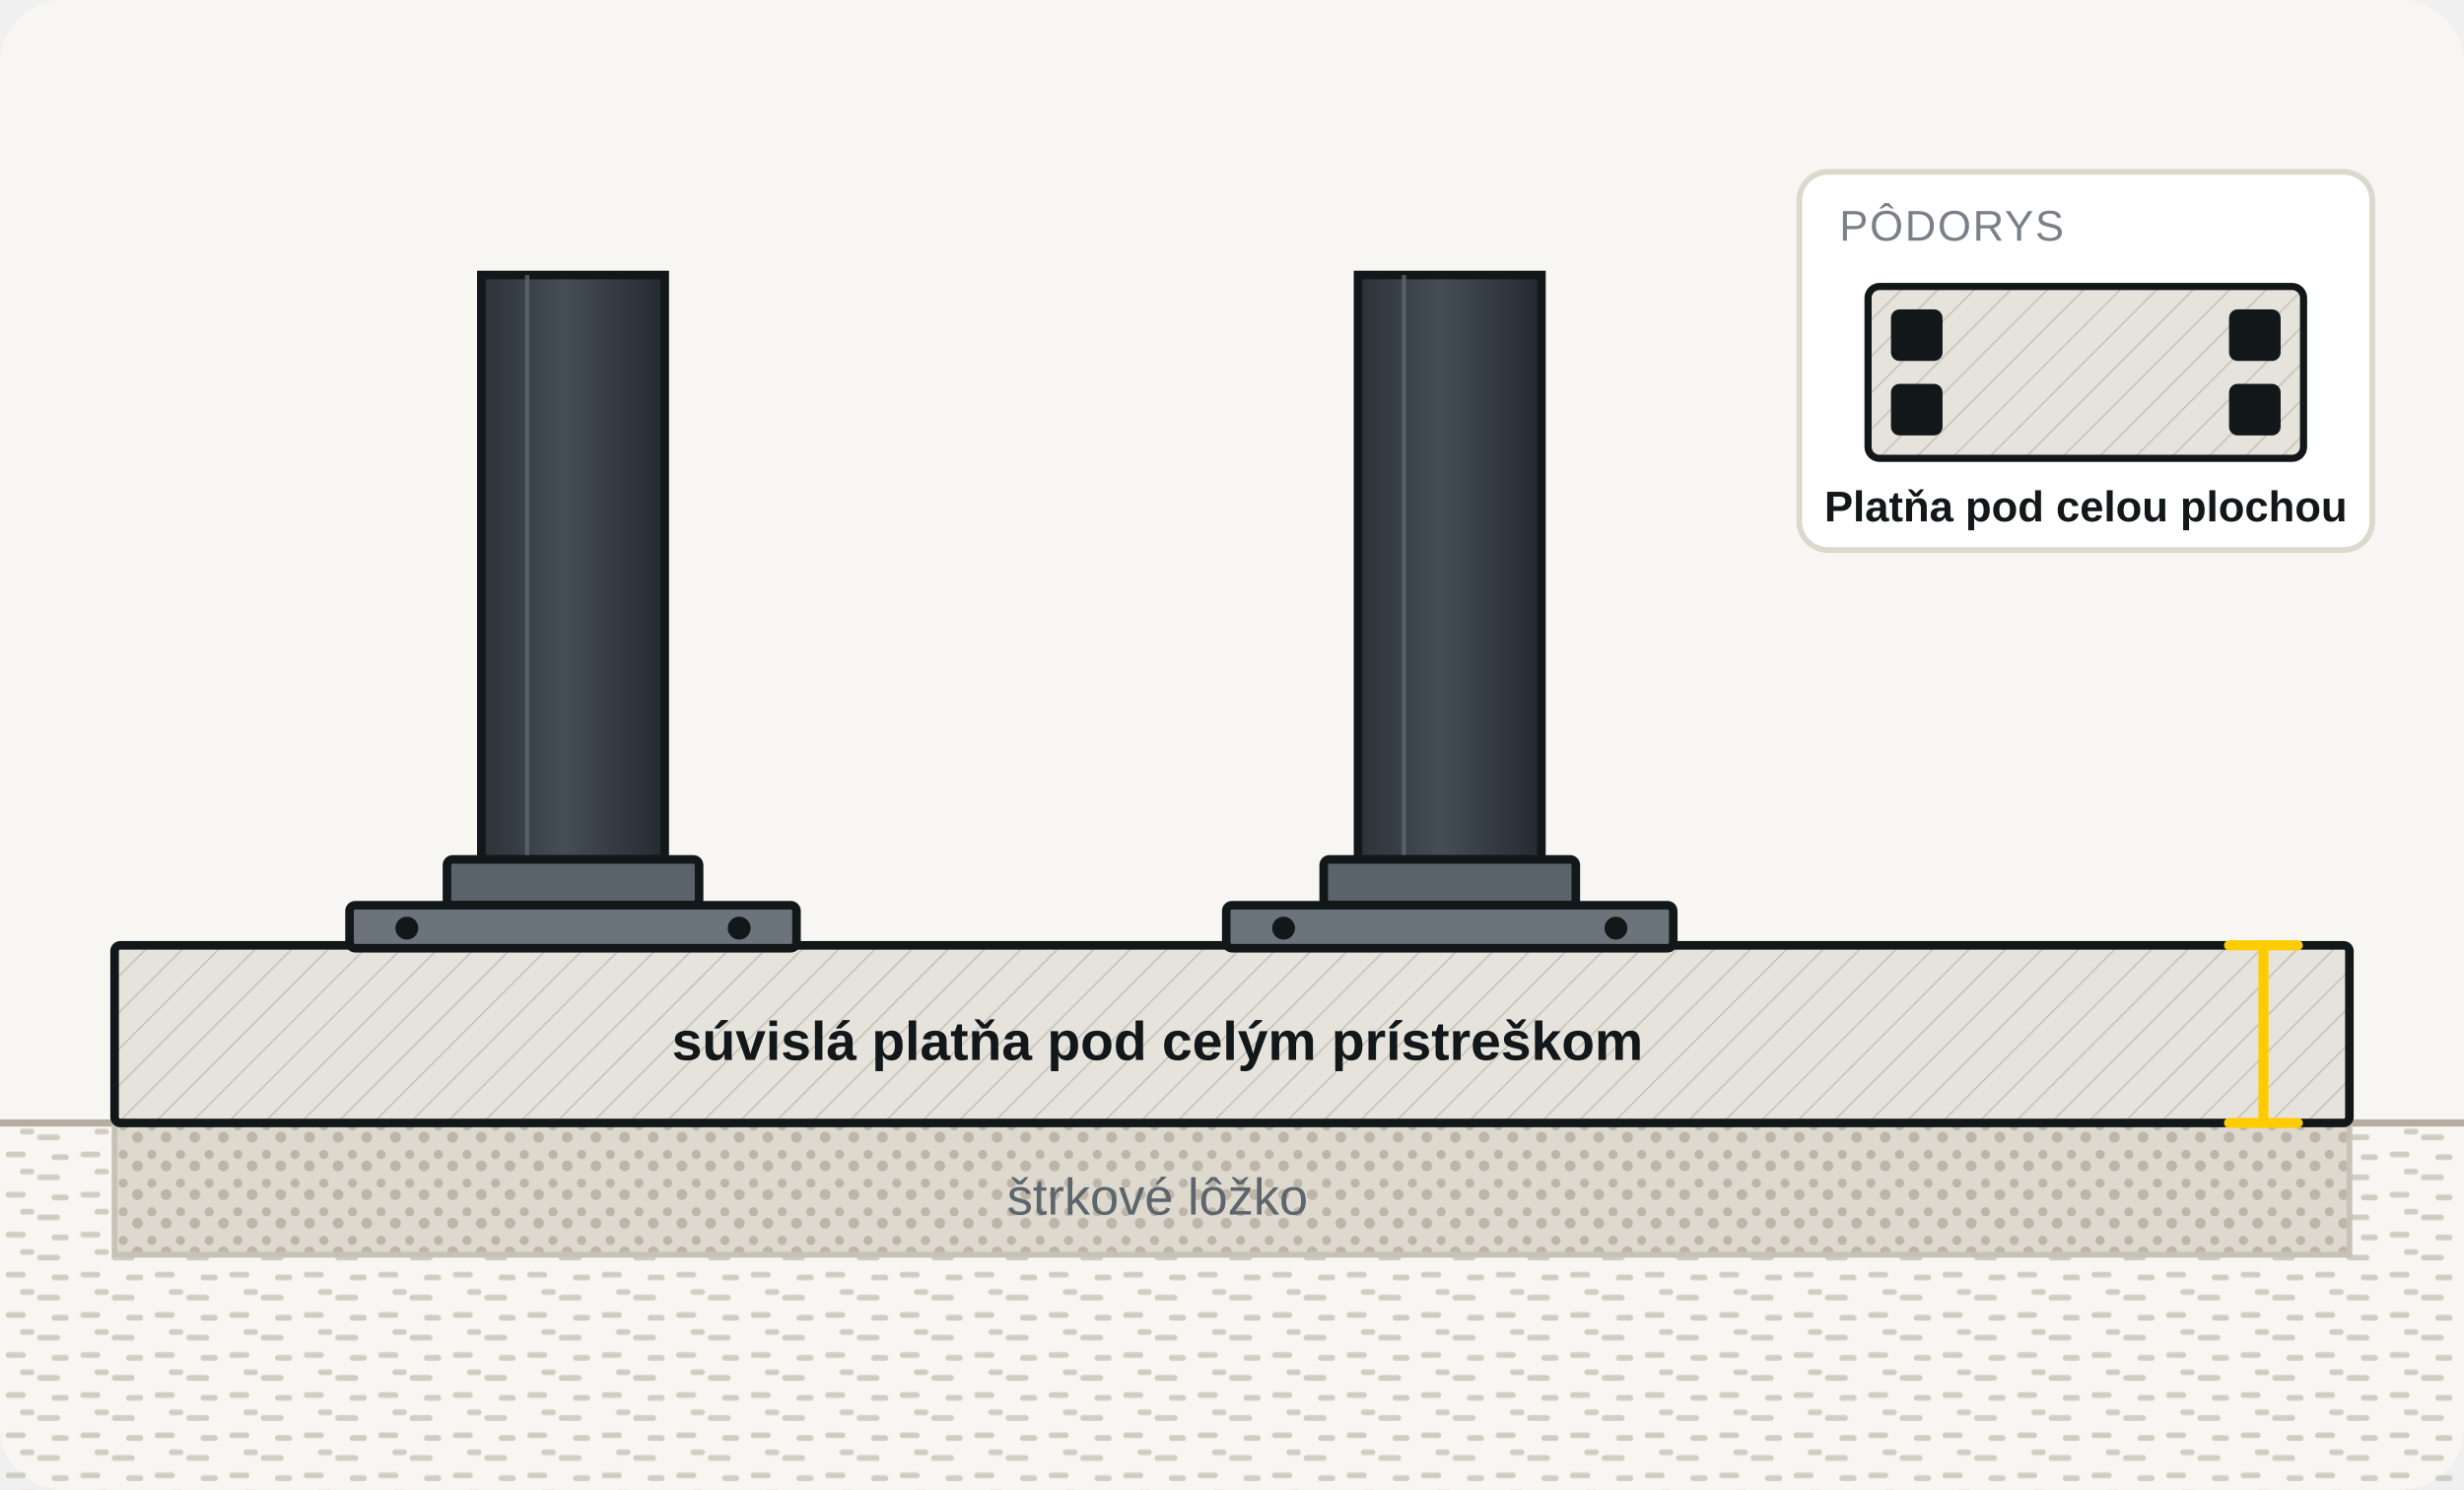
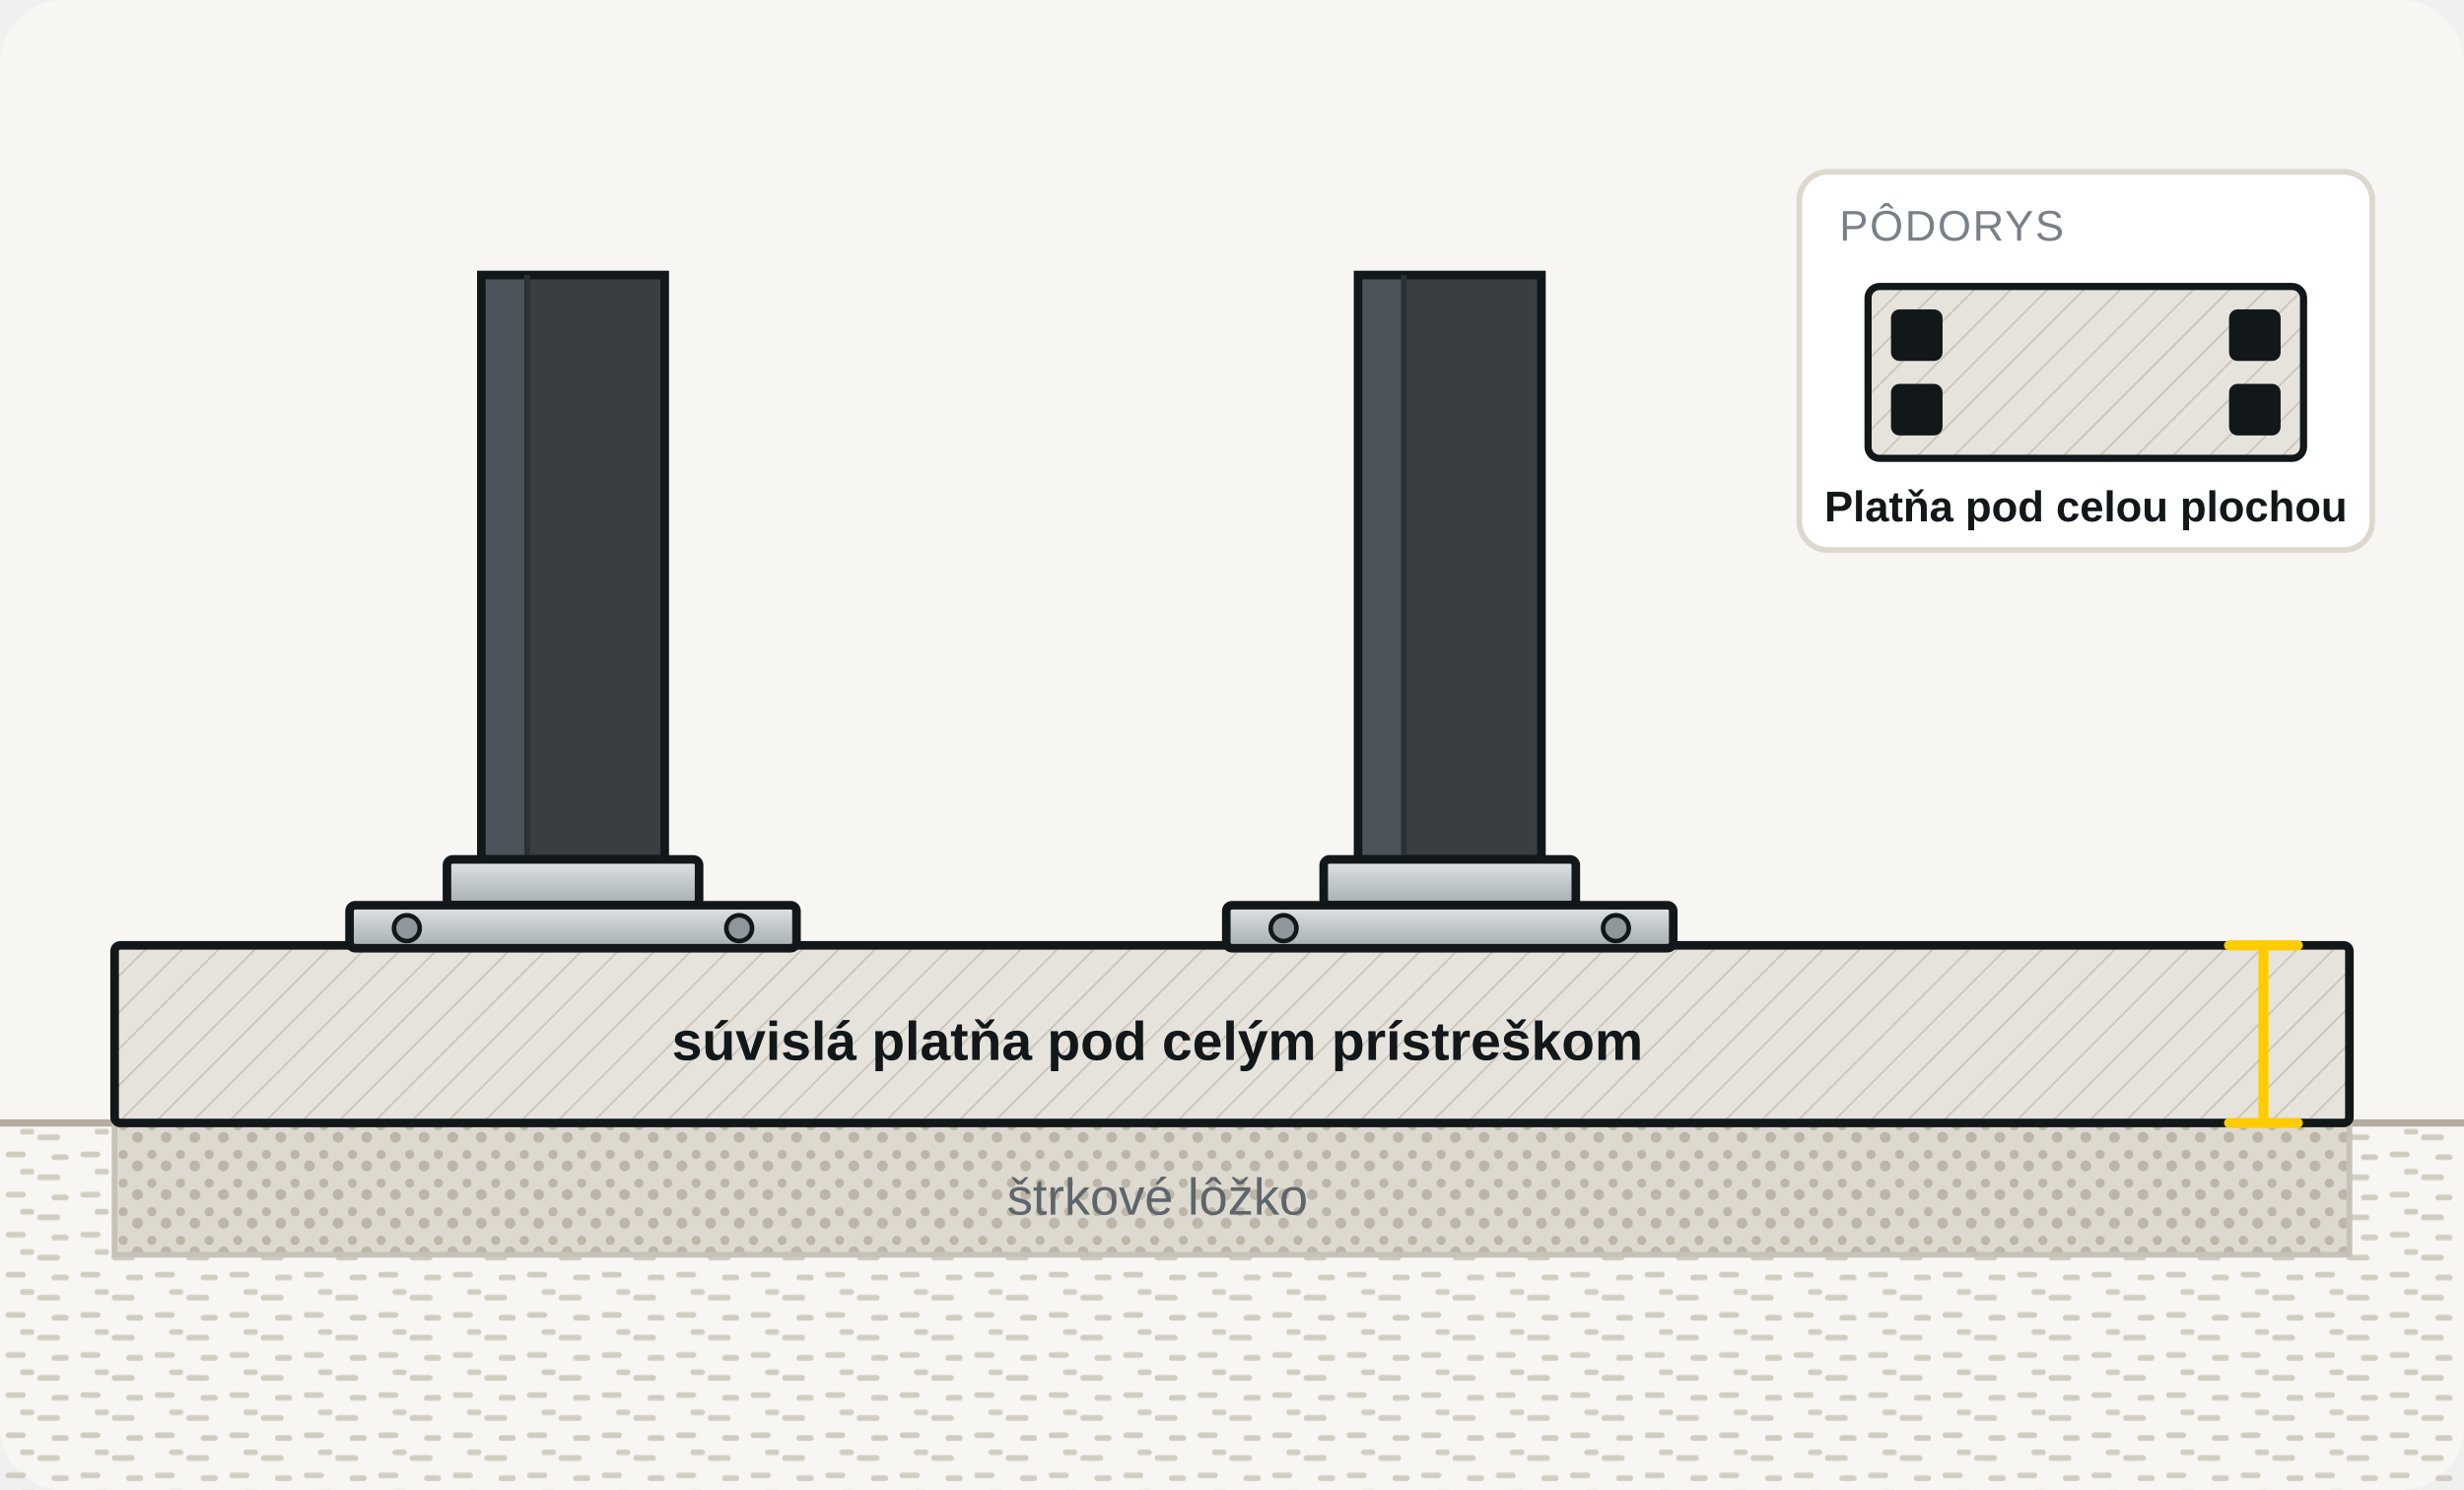
<svg xmlns="http://www.w3.org/2000/svg" viewBox="0 0 860 520" role="img" aria-labelledby="t d">
  <defs>
    <pattern id="beton" width="9" height="9" patternTransform="rotate(45)" patternUnits="userSpaceOnUse">
      <rect width="9" height="9" fill="#e6e3dc" />
      <path d="M0 0v9" stroke="#c7c2b7" stroke-width="1.1" />
    </pattern>
    <pattern id="zemina" width="26" height="14" patternUnits="userSpaceOnUse">
      <path d="M3 11h5M14 5h6M8 3h3M19 12h4" stroke="#c3bdb0" stroke-width="2" stroke-linecap="round" />
    </pattern>
    <pattern id="stierk" width="10" height="10" patternUnits="userSpaceOnUse">
      <rect width="10" height="10" fill="#ded9cf" />
      <circle cx="3" cy="3" r="1.6" fill="#bdb6a8" />
      <circle cx="8" cy="7" r="1.9" fill="#bdb6a8" />
    </pattern>
    <linearGradient id="ocel" x1="0" y1="0" x2="1" y2="0">
-       <stop offset="0" stop-color="#2b3238" />
-       <stop offset=".45" stop-color="#454e55" />
-       <stop offset="1" stop-color="#232a30" />
+       <stop offset="0" stop-color="#4b545a" />
+       <stop offset=".25" stop-color="#4b545a" />
+       <stop offset=".25" stop-color="#383e42" />
+       <stop offset="1" stop-color="#383e42" />
+     </linearGradient>
+     <linearGradient id="zinok" x1="0" y1="0" x2="0" y2="1">
+       <stop offset="0" stop-color="#e2e6e8" />
+       <stop offset=".45" stop-color="#c4cacd" />
+       <stop offset="1" stop-color="#a7aeb2" />
    </linearGradient>
  </defs>
  <rect width="860" height="520" rx="22" fill="#f7f6f3" />
  <rect x="0" y="392" width="860" height="128" fill="url(#zemina)" opacity=".75" />
  <path d="M0 392h860" stroke="#b4ada0" stroke-width="2.5" />
  <rect x="40" y="392" width="780" height="46" fill="url(#stierk)" stroke="#c7c2b7" stroke-width="2" />
  <rect x="40" y="330" width="780" height="62" rx="2" fill="url(#beton)" stroke="#12171a" stroke-width="3" />
  <rect x="168" y="96" width="64" height="204" rx="3" fill="url(#ocel)" />
  <path d="M168 96h64v204h-64z" fill="none" stroke="#12171a" stroke-width="3" />
-   <path d="M184 96v204" stroke="#5c666e" stroke-width="1.5" opacity=".8" />
-   <rect x="156" y="300" width="88" height="16" rx="2" fill="#5a636a" stroke="#12171a" stroke-width="3" />
-   <rect x="122" y="316" width="156" height="15" rx="2" fill="#6b747b" stroke="#12171a" stroke-width="3" />
-   <circle cx="142" cy="324" r="4" fill="#12171a" />
-   <circle cx="258" cy="324" r="4" fill="#12171a" />
+   <path d="M184 96v204" stroke="#2a3035" stroke-width="2" />
+   <rect x="156" y="300" width="88" height="16" rx="2" fill="url(#zinok)" stroke="#12171a" stroke-width="3" />
+   <rect x="122" y="316" width="156" height="15" rx="2" fill="url(#zinok)" stroke="#12171a" stroke-width="3" />
+   <circle cx="142" cy="324" r="4.5" fill="#8f979c" stroke="#12171a" stroke-width="1.6" />
+   <circle cx="258" cy="324" r="4.5" fill="#8f979c" stroke="#12171a" stroke-width="1.6" />
  <rect x="474" y="96" width="64" height="204" rx="3" fill="url(#ocel)" />
  <path d="M474 96h64v204h-64z" fill="none" stroke="#12171a" stroke-width="3" />
-   <path d="M490 96v204" stroke="#5c666e" stroke-width="1.5" opacity=".8" />
-   <rect x="462" y="300" width="88" height="16" rx="2" fill="#5a636a" stroke="#12171a" stroke-width="3" />
-   <rect x="428" y="316" width="156" height="15" rx="2" fill="#6b747b" stroke="#12171a" stroke-width="3" />
-   <circle cx="448" cy="324" r="4" fill="#12171a" />
-   <circle cx="564" cy="324" r="4" fill="#12171a" />
+   <path d="M490 96v204" stroke="#2a3035" stroke-width="2" />
+   <rect x="462" y="300" width="88" height="16" rx="2" fill="url(#zinok)" stroke="#12171a" stroke-width="3" />
+   <rect x="428" y="316" width="156" height="15" rx="2" fill="url(#zinok)" stroke="#12171a" stroke-width="3" />
+   <circle cx="448" cy="324" r="4.5" fill="#8f979c" stroke="#12171a" stroke-width="1.6" />
+   <circle cx="564" cy="324" r="4.5" fill="#8f979c" stroke="#12171a" stroke-width="1.6" />
  <g stroke="#FFCC00" stroke-width="3.5" fill="none" stroke-linecap="round">
    <path d="M790 330v62" />
    <path d="M778 330h24M778 392h24" />
  </g>
  <text x="404" y="370" font-family="Arial,Helvetica,sans-serif" font-size="19" fill="#12171a" text-anchor="middle" font-weight="700">súvislá platňa pod celým prístreškom</text>
  <text x="404" y="424" font-family="Arial,Helvetica,sans-serif" font-size="18" fill="#5d666c" text-anchor="middle">štrkové lôžko</text>
  <g transform="translate(628 60)">
    <rect x="0" y="0" width="200" height="132" rx="10" fill="#fff" stroke="#ddd8cd" stroke-width="2" />
    <text x="14" y="24" font-family="Arial,Helvetica,sans-serif" font-size="15" fill="#7a8087" letter-spacing=".04em">PÔDORYS</text>
    <rect x="24" y="40" width="152" height="60" rx="4" fill="url(#beton)" stroke="#12171a" stroke-width="2.5" />
    <rect x="32" y="48" width="18" height="18" rx="3" fill="#12171a" />
    <rect x="150" y="48" width="18" height="18" rx="3" fill="#12171a" />
    <rect x="32" y="74" width="18" height="18" rx="3" fill="#12171a" />
    <rect x="150" y="74" width="18" height="18" rx="3" fill="#12171a" />
    <text x="100" y="122" font-family="Arial,Helvetica,sans-serif" font-size="15" fill="#12171a" text-anchor="middle" font-weight="700">Platňa pod celou plochou</text>
  </g>
</svg>
